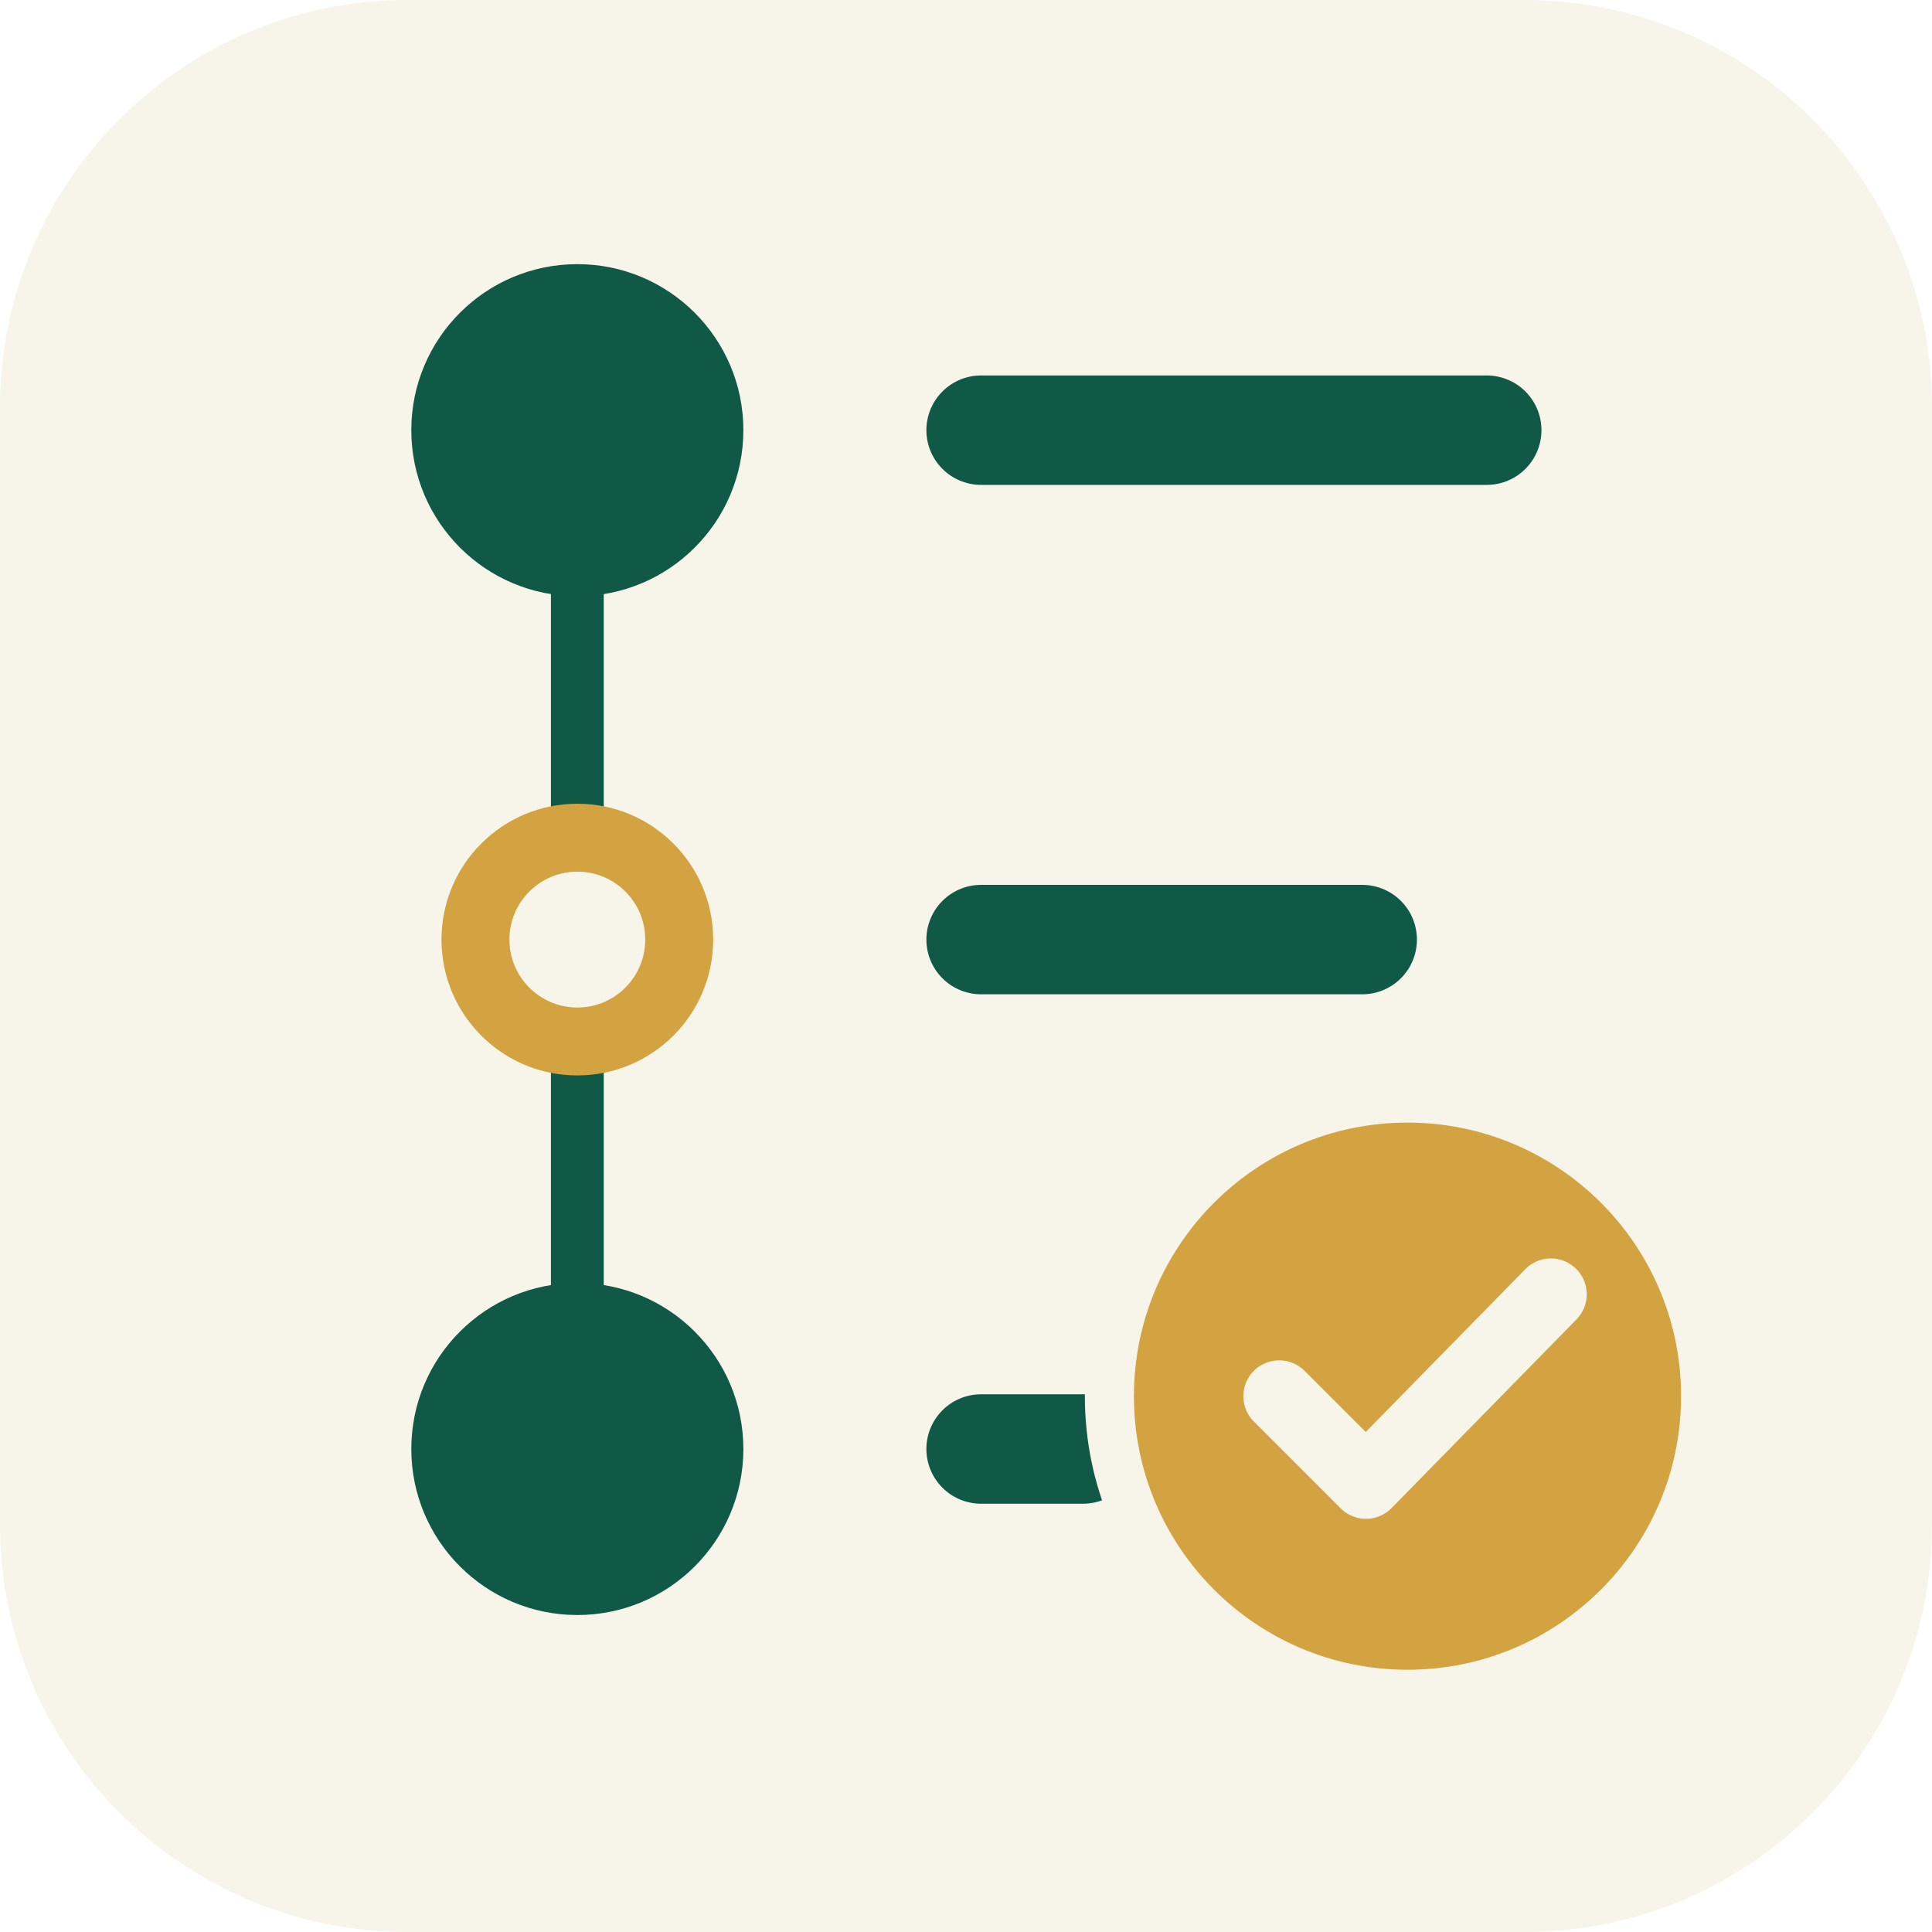
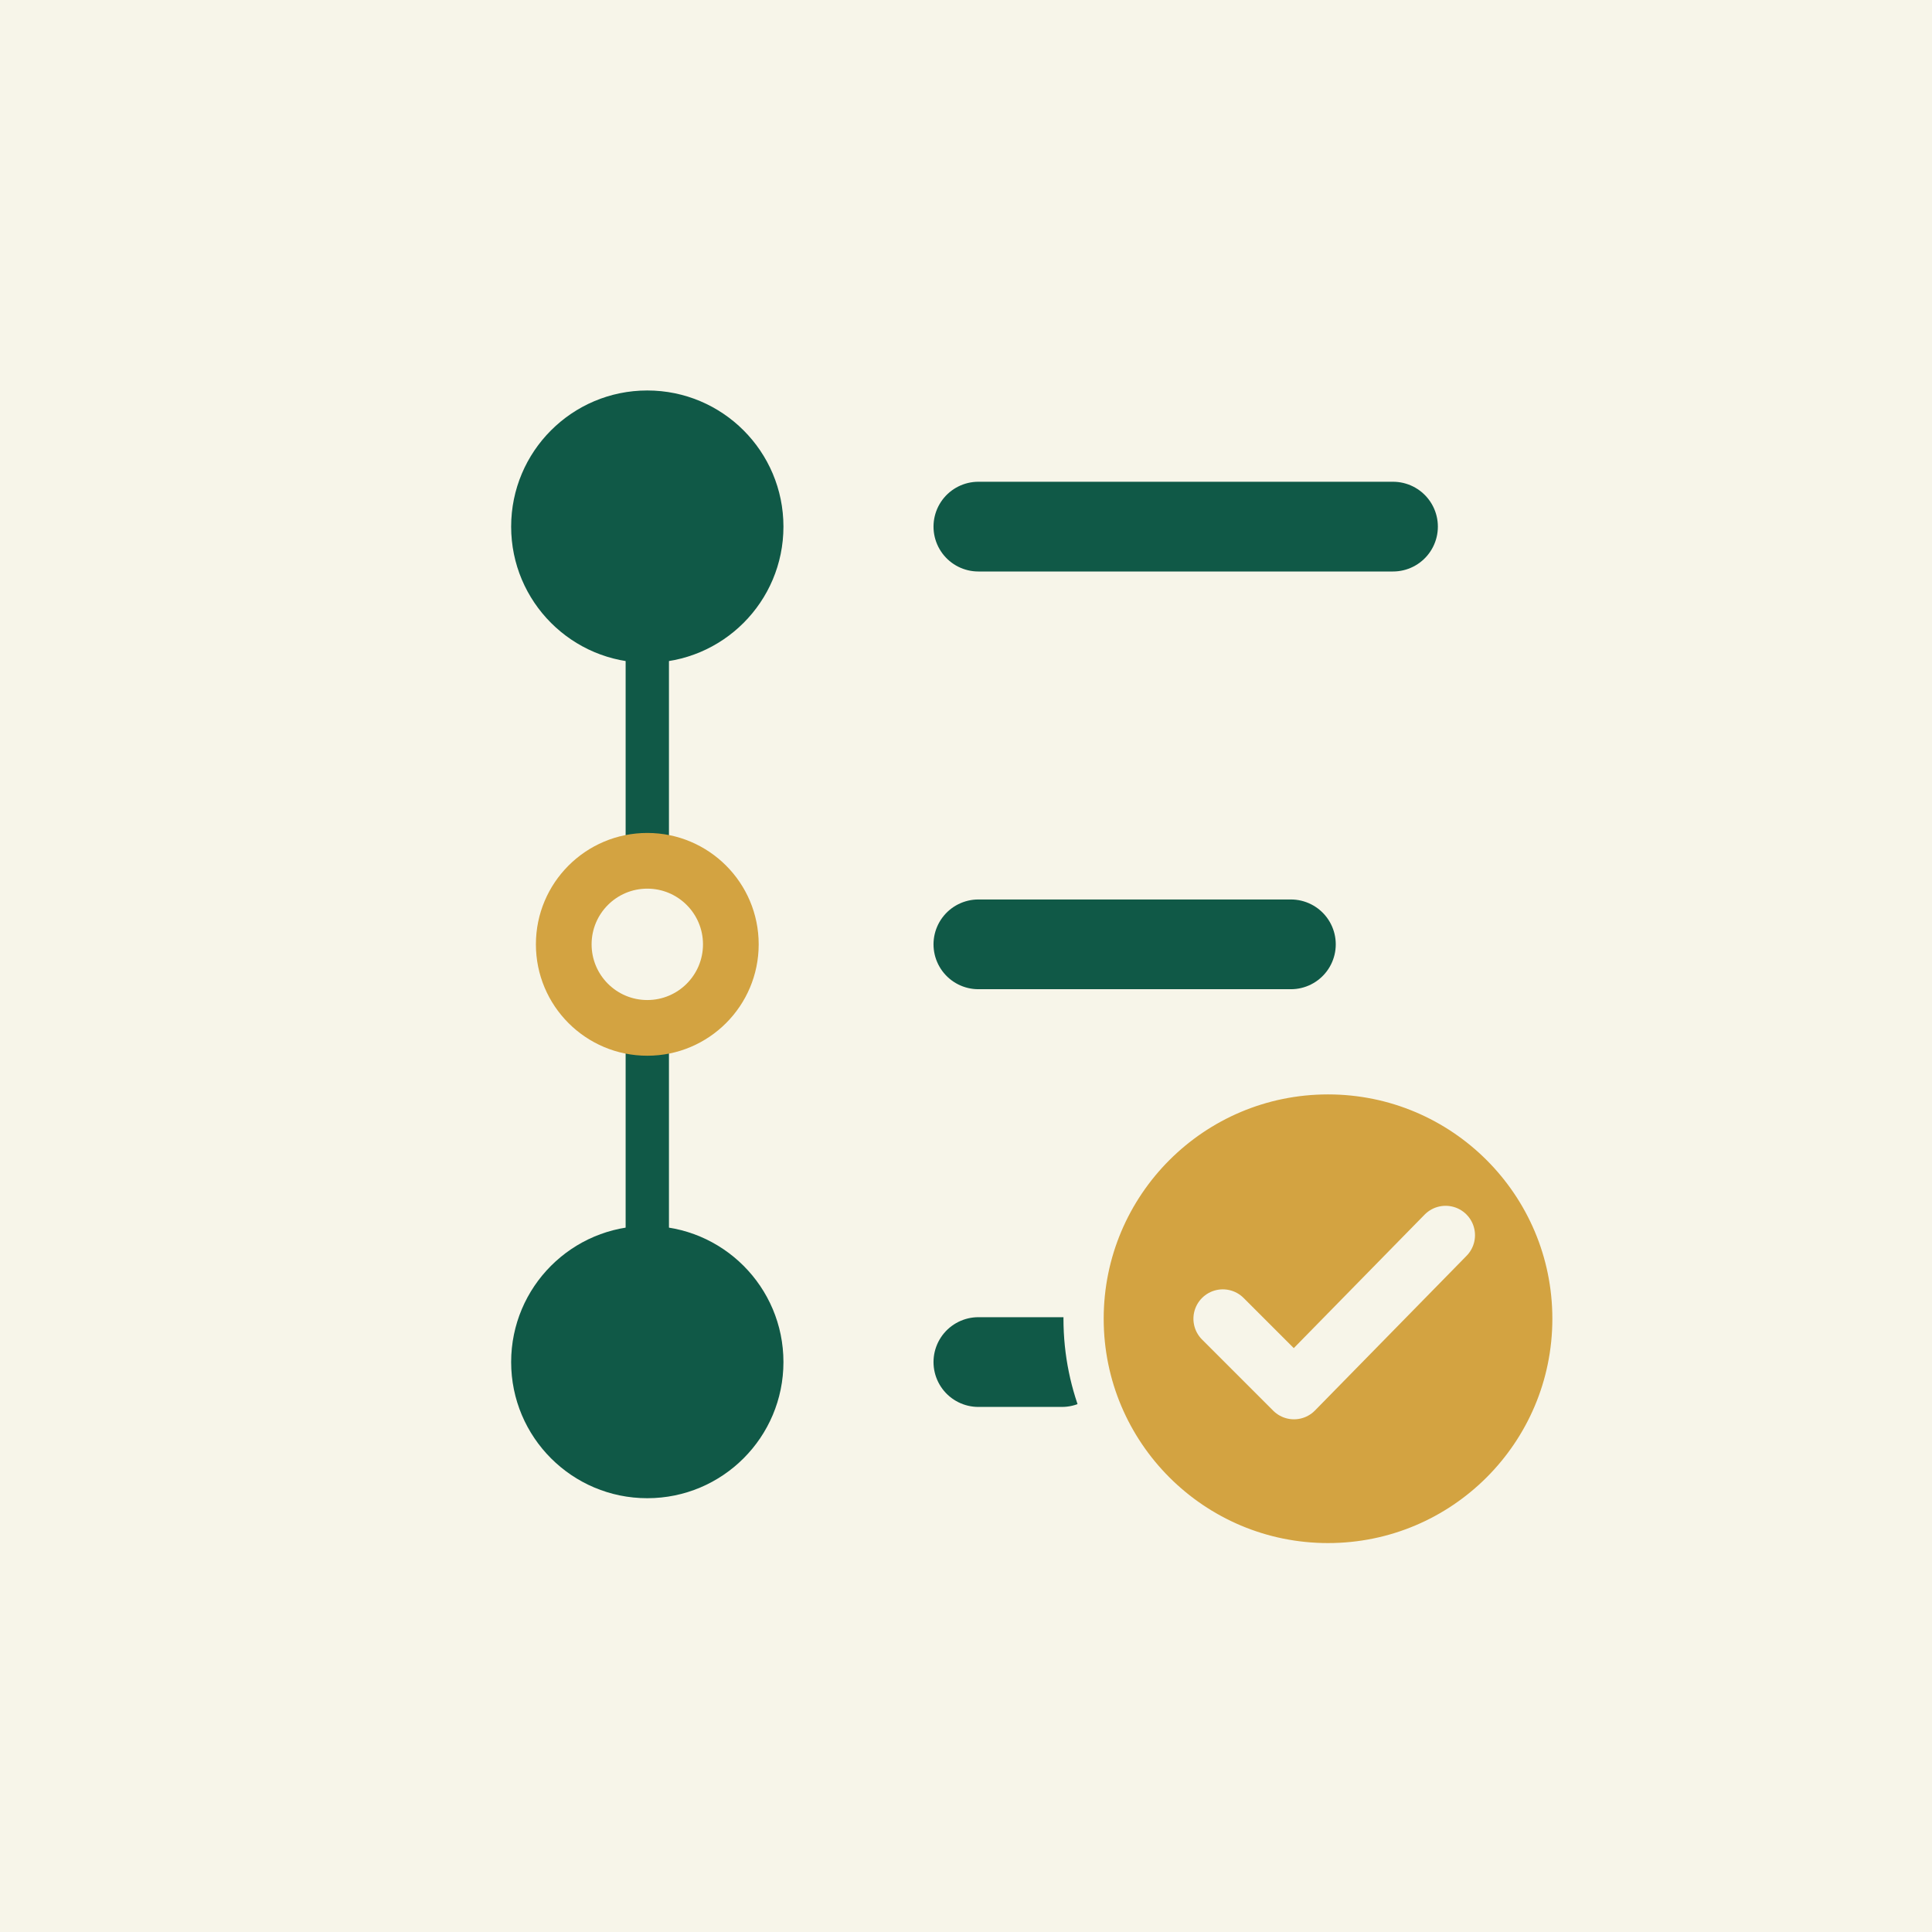
<svg xmlns="http://www.w3.org/2000/svg" width="512" height="512" viewBox="0 0 512 512" role="img" aria-label="目標管理">
-   <rect width="512" height="512" rx="108" fill="#F7F5E9" />
-   <g transform="">
+   <rect width="512" height="512" fill="#F7F5E9" />
+   <g transform="translate(256 256) scale(0.82) translate(-256 -256)">
    <path d="M153 120v264" stroke="#105947" stroke-width="14" stroke-linecap="round" />
    <circle cx="153" cy="114" r="44" fill="#105947" />
    <circle cx="153" cy="384" r="44" fill="#105947" />
    <circle cx="153" cy="249" r="36" fill="#D3A341" />
    <circle cx="153" cy="249" r="18" fill="#F7F5E9" />
    <path d="M260 114h134M260 249h101M260 384h27" stroke="#105947" stroke-width="29" stroke-linecap="round" />
    <circle cx="373" cy="370" r="79" fill="#D3A341" stroke="#F7F5E9" stroke-width="13" />
    <path d="M339 370l23 23 49-50" fill="none" stroke="#F7F5E9" stroke-width="19" stroke-linecap="round" stroke-linejoin="round" />
  </g>
</svg>
